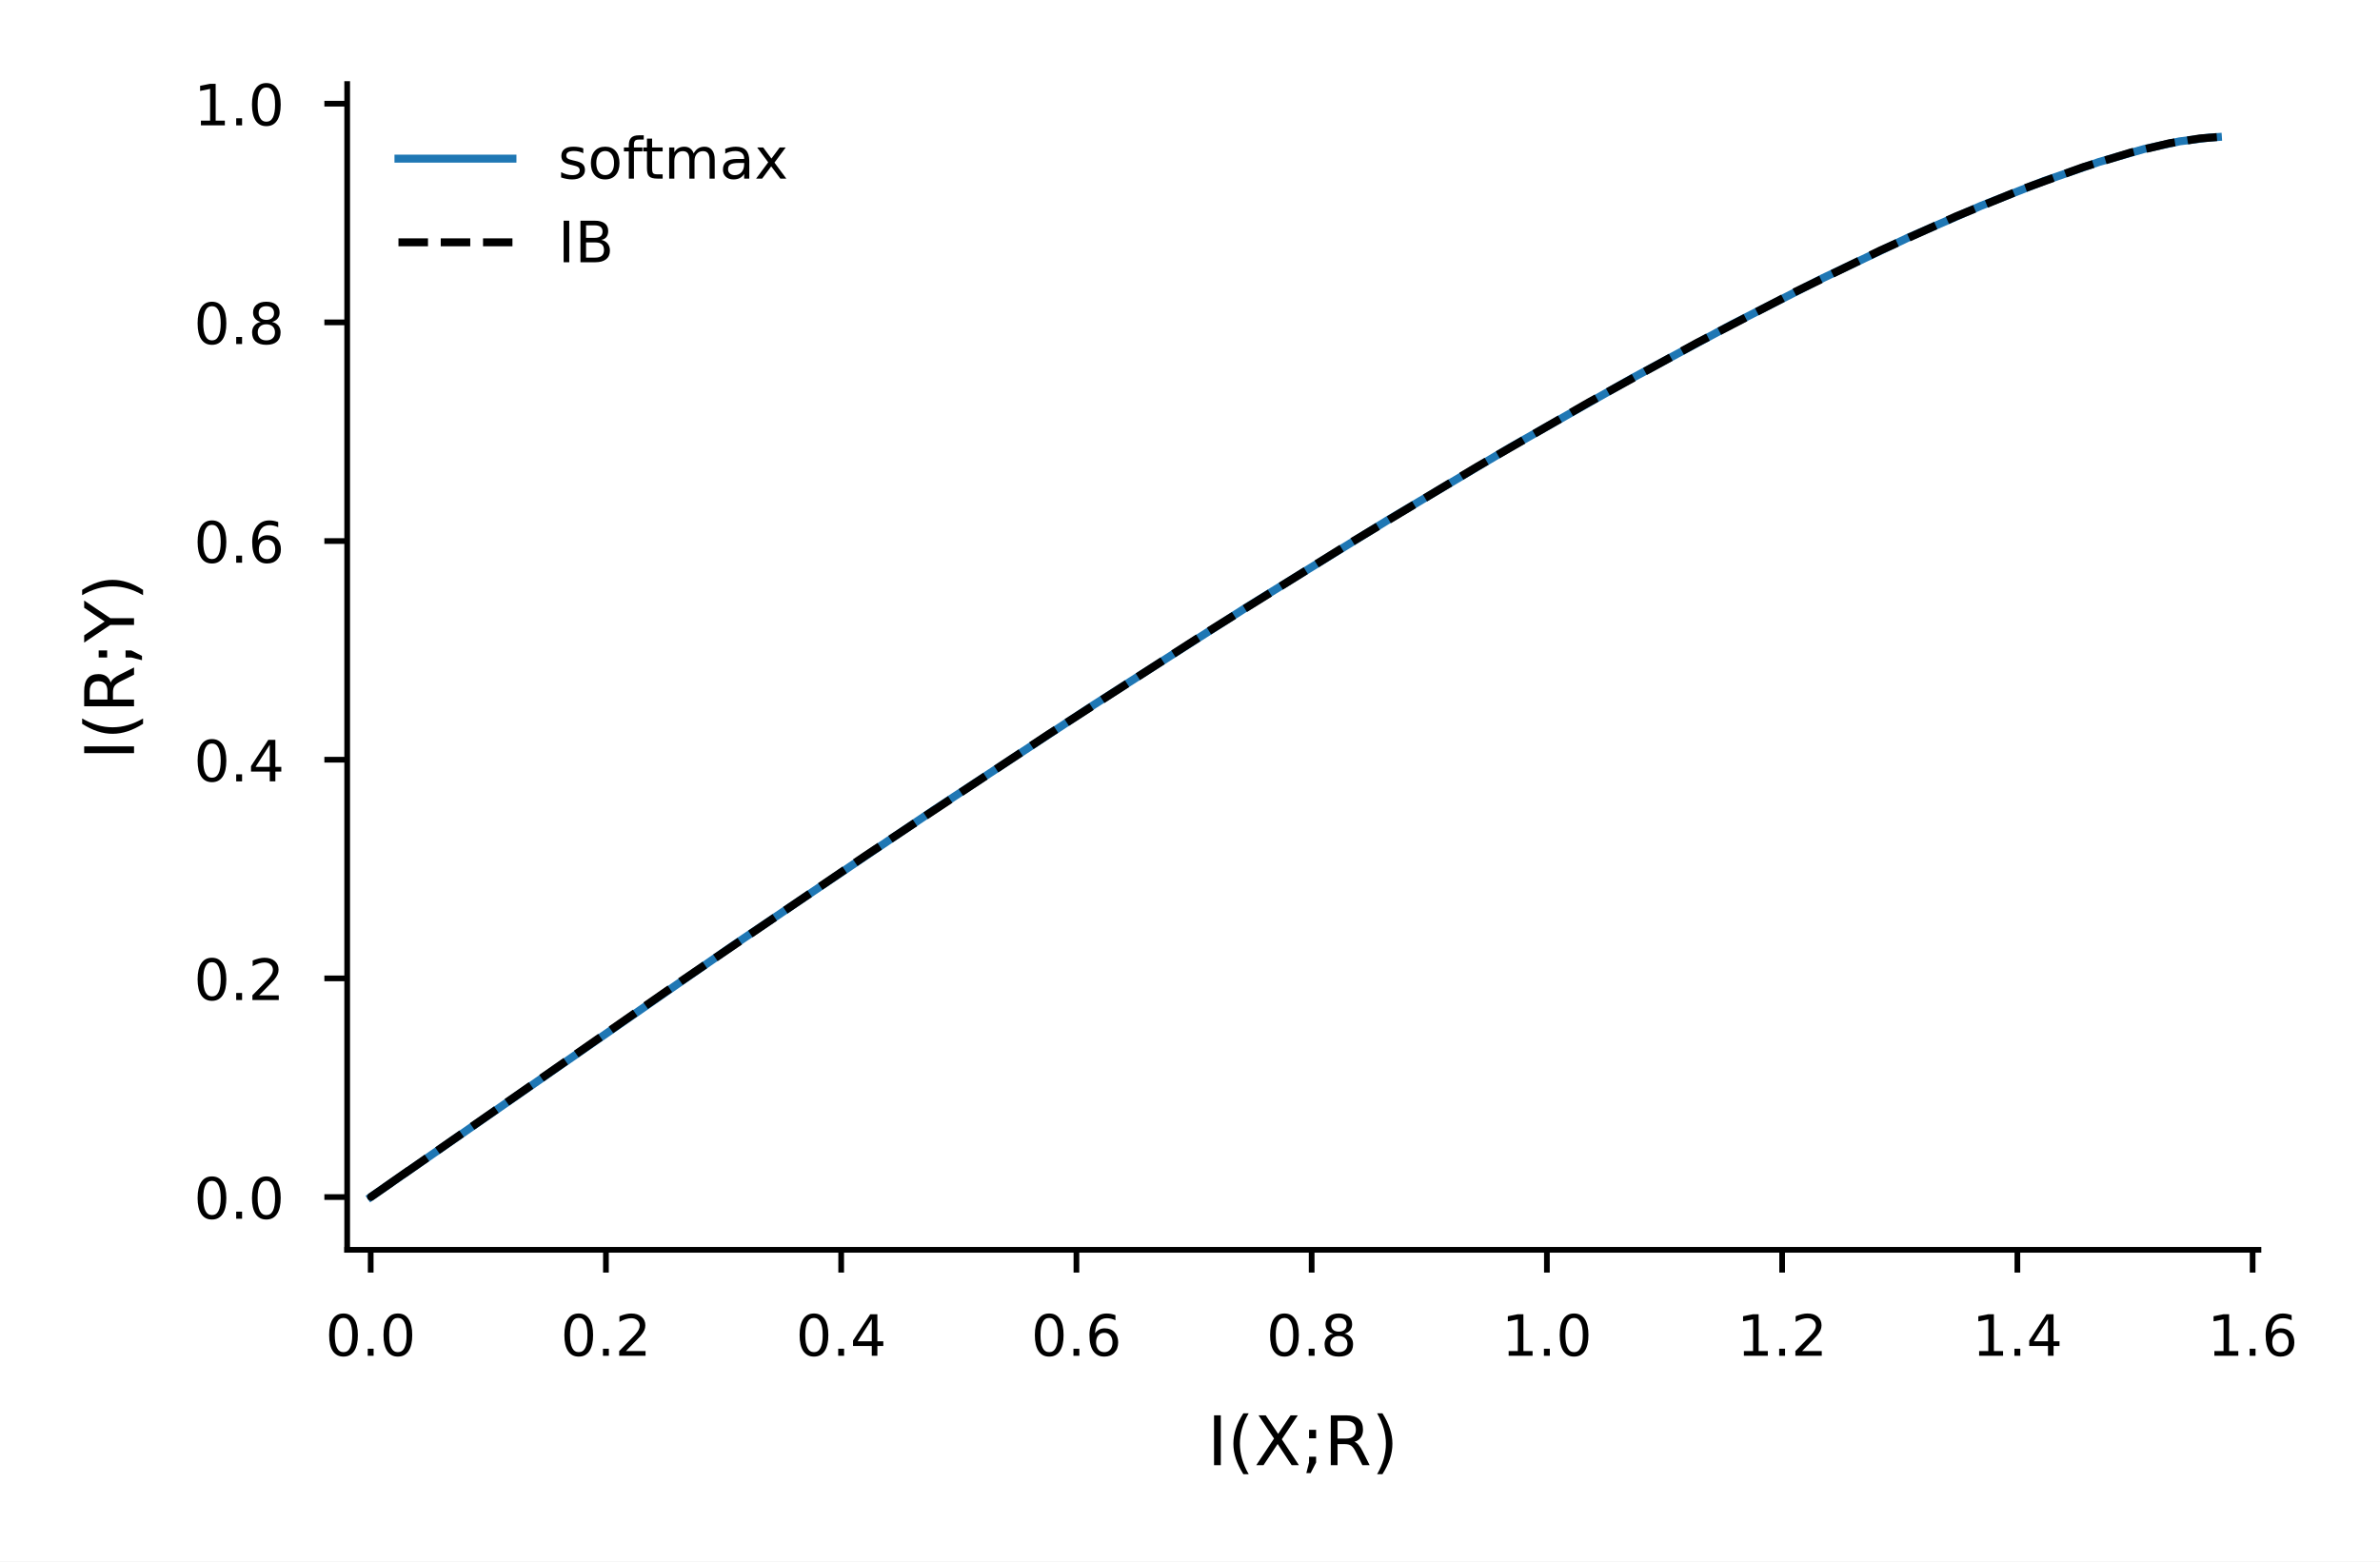
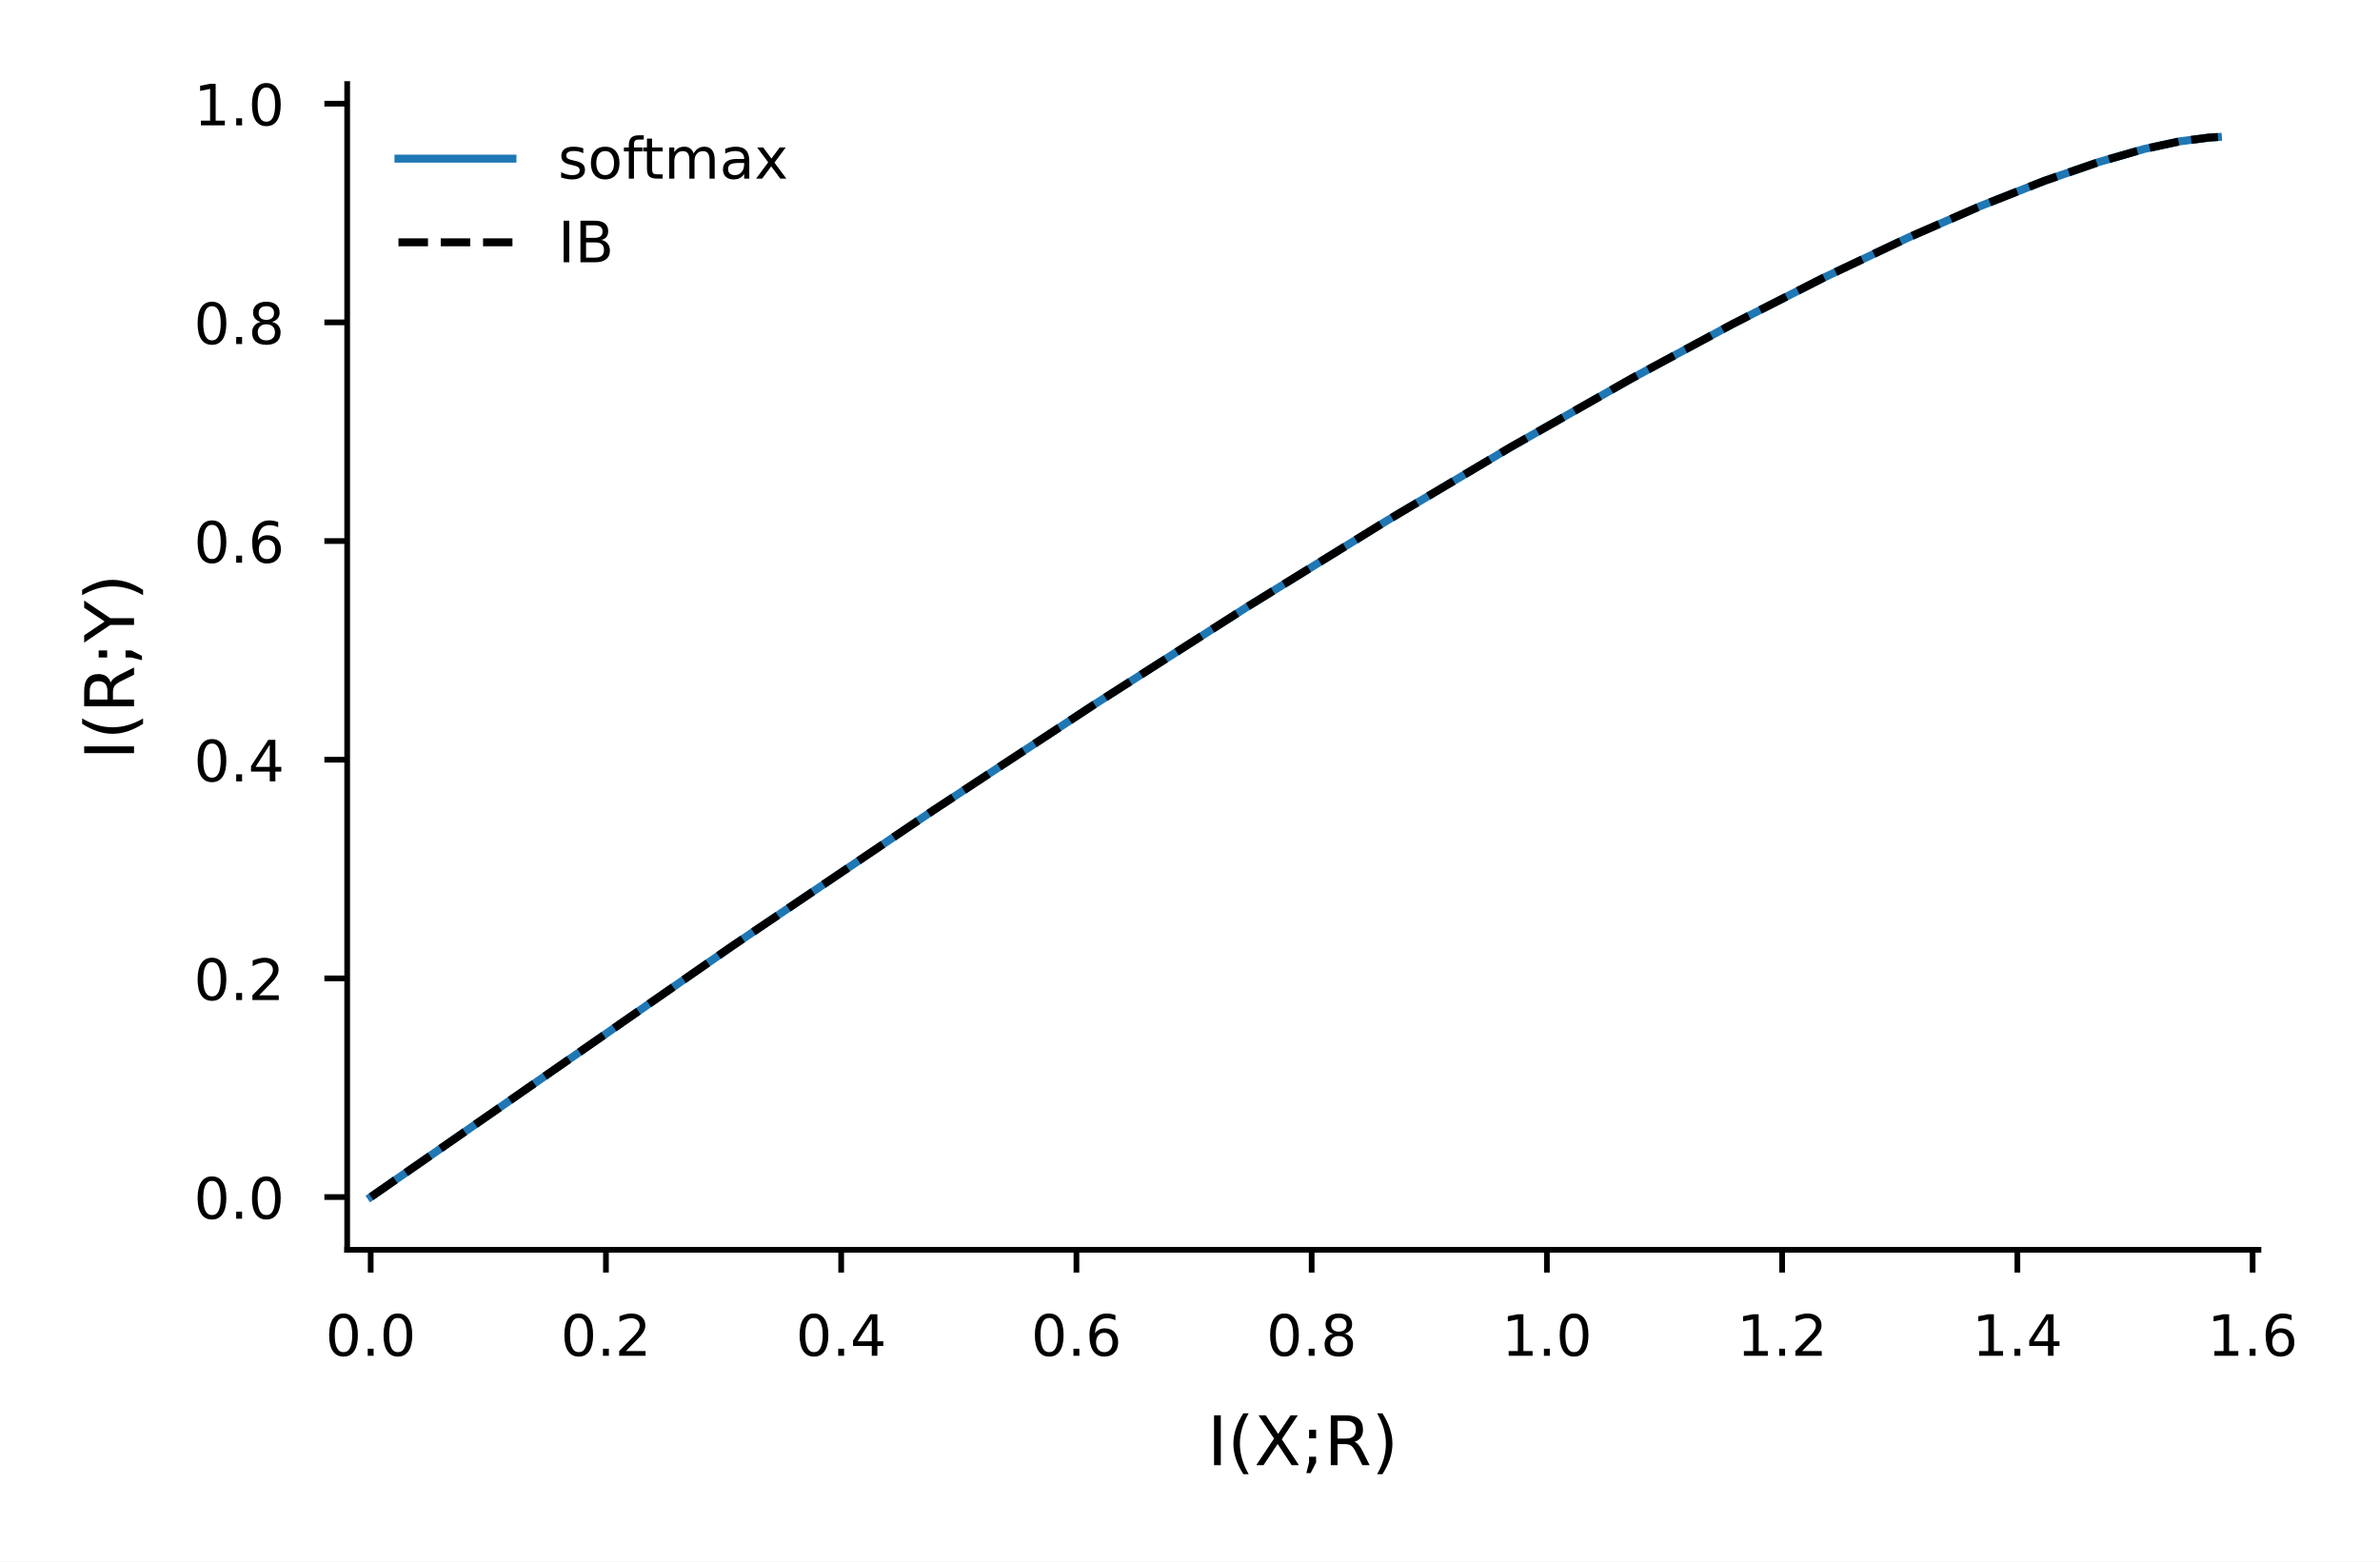
<svg xmlns="http://www.w3.org/2000/svg" xmlns:xlink="http://www.w3.org/1999/xlink" width="208.803pt" height="137.011pt" viewBox="0 0 208.803 137.011" version="1.1">
  <defs>
    <style type="text/css">*{stroke-linejoin: round; stroke-linecap: butt}</style>
  </defs>
  <g id="figure_1">
    <g id="patch_1">
      <path d="M 0 137.011  L 208.803 137.011  L 208.803 0  L 0 0  z " style="fill: #ffffff" />
    </g>
    <g id="axes_1">
      <g id="patch_2">
        <path d="M 30.458 109.665  L 198.14 109.665  L 198.14 7.373  L 30.458 7.373  z " style="fill: #ffffff" />
      </g>
      <g id="matplotlib.axis_1">
        <g id="xtick_1">
          <g id="line2d_1">
            <defs>
-               <path id="m2ec372ec88" d="M 0 0  L 0 2  " style="stroke: #000000; stroke-width: 0.5" />
-             </defs>
-             <g>
-               <use xlink:href="#m2ec372ec88" x="32.522" y="109.665" style="stroke: #000000; stroke-width: 0.5" />
+               <path id="m99f4b58c96" d="M 0 0  L 0 2  " style="stroke: #000000; stroke-width: 0.5" />
+             </defs>
+             <g>
+               <use xlink:href="#m99f4b58c96" x="32.522" y="109.665" style="stroke: #000000; stroke-width: 0.5" />
            </g>
          </g>
          <g id="text_1">
            <g transform="translate(28.54647 118.9638) scale(0.05 -0.05)">
              <defs>
                <path id="DejaVuSans-30" d="M 2034 4250  Q 1547 4250 1301 3770  Q 1056 3291 1056 2328  Q 1056 1369 1301 889  Q 1547 409 2034 409  Q 2525 409 2770 889  Q 3016 1369 3016 2328  Q 3016 3291 2770 3770  Q 2525 4250 2034 4250  z M 2034 4750  Q 2819 4750 3233 4129  Q 3647 3509 3647 2328  Q 3647 1150 3233 529  Q 2819 -91 2034 -91  Q 1250 -91 836 529  Q 422 1150 422 2328  Q 422 3509 836 4129  Q 1250 4750 2034 4750  z " transform="scale(0.015625)" />
                <path id="DejaVuSans-2e" d="M 684 794  L 1344 794  L 1344 0  L 684 0  L 684 794  z " transform="scale(0.015625)" />
              </defs>
              <use xlink:href="#DejaVuSans-30" />
              <use xlink:href="#DejaVuSans-2e" x="63.623" />
              <use xlink:href="#DejaVuSans-30" x="95.41" />
            </g>
          </g>
        </g>
        <g id="xtick_2">
          <g id="line2d_2">
            <g>
-               <use xlink:href="#m2ec372ec88" x="53.16" y="109.665" style="stroke: #000000; stroke-width: 0.5" />
+               <use xlink:href="#m99f4b58c96" x="53.16" y="109.665" style="stroke: #000000; stroke-width: 0.5" />
            </g>
          </g>
          <g id="text_2">
            <g transform="translate(49.18464 118.9638) scale(0.05 -0.05)">
              <defs>
                <path id="DejaVuSans-32" d="M 1228 531  L 3431 531  L 3431 0  L 469 0  L 469 531  Q 828 903 1448 1529  Q 2069 2156 2228 2338  Q 2531 2678 2651 2914  Q 2772 3150 2772 3378  Q 2772 3750 2511 3984  Q 2250 4219 1831 4219  Q 1534 4219 1204 4116  Q 875 4013 500 3803  L 500 4441  Q 881 4594 1212 4672  Q 1544 4750 1819 4750  Q 2544 4750 2975 4387  Q 3406 4025 3406 3419  Q 3406 3131 3298 2873  Q 3191 2616 2906 2266  Q 2828 2175 2409 1742  Q 1991 1309 1228 531  z " transform="scale(0.015625)" />
              </defs>
              <use xlink:href="#DejaVuSans-30" />
              <use xlink:href="#DejaVuSans-2e" x="63.623" />
              <use xlink:href="#DejaVuSans-32" x="95.41" />
            </g>
          </g>
        </g>
        <g id="xtick_3">
          <g id="line2d_3">
            <g>
-               <use xlink:href="#m2ec372ec88" x="73.799" y="109.665" style="stroke: #000000; stroke-width: 0.5" />
+               <use xlink:href="#m99f4b58c96" x="73.799" y="109.665" style="stroke: #000000; stroke-width: 0.5" />
            </g>
          </g>
          <g id="text_3">
            <g transform="translate(69.8228 118.9638) scale(0.05 -0.05)">
              <defs>
                <path id="DejaVuSans-34" d="M 2419 4116  L 825 1625  L 2419 1625  L 2419 4116  z M 2253 4666  L 3047 4666  L 3047 1625  L 3713 1625  L 3713 1100  L 3047 1100  L 3047 0  L 2419 0  L 2419 1100  L 313 1100  L 313 1709  L 2253 4666  z " transform="scale(0.015625)" />
              </defs>
              <use xlink:href="#DejaVuSans-30" />
              <use xlink:href="#DejaVuSans-2e" x="63.623" />
              <use xlink:href="#DejaVuSans-34" x="95.41" />
            </g>
          </g>
        </g>
        <g id="xtick_4">
          <g id="line2d_4">
            <g>
-               <use xlink:href="#m2ec372ec88" x="94.437" y="109.665" style="stroke: #000000; stroke-width: 0.5" />
+               <use xlink:href="#m99f4b58c96" x="94.437" y="109.665" style="stroke: #000000; stroke-width: 0.5" />
            </g>
          </g>
          <g id="text_4">
            <g transform="translate(90.46097 118.9638) scale(0.05 -0.05)">
              <defs>
                <path id="DejaVuSans-36" d="M 2113 2584  Q 1688 2584 1439 2293  Q 1191 2003 1191 1497  Q 1191 994 1439 701  Q 1688 409 2113 409  Q 2538 409 2786 701  Q 3034 994 3034 1497  Q 3034 2003 2786 2293  Q 2538 2584 2113 2584  z M 3366 4563  L 3366 3988  Q 3128 4100 2886 4159  Q 2644 4219 2406 4219  Q 1781 4219 1451 3797  Q 1122 3375 1075 2522  Q 1259 2794 1537 2939  Q 1816 3084 2150 3084  Q 2853 3084 3261 2657  Q 3669 2231 3669 1497  Q 3669 778 3244 343  Q 2819 -91 2113 -91  Q 1303 -91 875 529  Q 447 1150 447 2328  Q 447 3434 972 4092  Q 1497 4750 2381 4750  Q 2619 4750 2861 4703  Q 3103 4656 3366 4563  z " transform="scale(0.015625)" />
              </defs>
              <use xlink:href="#DejaVuSans-30" />
              <use xlink:href="#DejaVuSans-2e" x="63.623" />
              <use xlink:href="#DejaVuSans-36" x="95.41" />
            </g>
          </g>
        </g>
        <g id="xtick_5">
          <g id="line2d_5">
            <g>
-               <use xlink:href="#m2ec372ec88" x="115.075" y="109.665" style="stroke: #000000; stroke-width: 0.5" />
+               <use xlink:href="#m99f4b58c96" x="115.075" y="109.665" style="stroke: #000000; stroke-width: 0.5" />
            </g>
          </g>
          <g id="text_5">
            <g transform="translate(111.0991 118.9638) scale(0.05 -0.05)">
              <defs>
                <path id="DejaVuSans-38" d="M 2034 2216  Q 1584 2216 1326 1975  Q 1069 1734 1069 1313  Q 1069 891 1326 650  Q 1584 409 2034 409  Q 2484 409 2743 651  Q 3003 894 3003 1313  Q 3003 1734 2745 1975  Q 2488 2216 2034 2216  z M 1403 2484  Q 997 2584 770 2862  Q 544 3141 544 3541  Q 544 4100 942 4425  Q 1341 4750 2034 4750  Q 2731 4750 3128 4425  Q 3525 4100 3525 3541  Q 3525 3141 3298 2862  Q 3072 2584 2669 2484  Q 3125 2378 3379 2068  Q 3634 1759 3634 1313  Q 3634 634 3220 271  Q 2806 -91 2034 -91  Q 1263 -91 848 271  Q 434 634 434 1313  Q 434 1759 690 2068  Q 947 2378 1403 2484  z M 1172 3481  Q 1172 3119 1398 2916  Q 1625 2713 2034 2713  Q 2441 2713 2670 2916  Q 2900 3119 2900 3481  Q 2900 3844 2670 4047  Q 2441 4250 2034 4250  Q 1625 4250 1398 4047  Q 1172 3844 1172 3481  z " transform="scale(0.015625)" />
              </defs>
              <use xlink:href="#DejaVuSans-30" />
              <use xlink:href="#DejaVuSans-2e" x="63.623" />
              <use xlink:href="#DejaVuSans-38" x="95.41" />
            </g>
          </g>
        </g>
        <g id="xtick_6">
          <g id="line2d_6">
            <g>
-               <use xlink:href="#m2ec372ec88" x="135.713" y="109.665" style="stroke: #000000; stroke-width: 0.5" />
+               <use xlink:href="#m99f4b58c96" x="135.713" y="109.665" style="stroke: #000000; stroke-width: 0.5" />
            </g>
          </g>
          <g id="text_6">
            <g transform="translate(131.7373 118.9638) scale(0.05 -0.05)">
              <defs>
                <path id="DejaVuSans-31" d="M 794 531  L 1825 531  L 1825 4091  L 703 3866  L 703 4441  L 1819 4666  L 2450 4666  L 2450 531  L 3481 531  L 3481 0  L 794 0  L 794 531  z " transform="scale(0.015625)" />
              </defs>
              <use xlink:href="#DejaVuSans-31" />
              <use xlink:href="#DejaVuSans-2e" x="63.623" />
              <use xlink:href="#DejaVuSans-30" x="95.41" />
            </g>
          </g>
        </g>
        <g id="xtick_7">
          <g id="line2d_7">
            <g>
-               <use xlink:href="#m2ec372ec88" x="156.351" y="109.665" style="stroke: #000000; stroke-width: 0.5" />
+               <use xlink:href="#m99f4b58c96" x="156.351" y="109.665" style="stroke: #000000; stroke-width: 0.5" />
            </g>
          </g>
          <g id="text_7">
            <g transform="translate(152.3755 118.9638) scale(0.05 -0.05)">
              <use xlink:href="#DejaVuSans-31" />
              <use xlink:href="#DejaVuSans-2e" x="63.623" />
              <use xlink:href="#DejaVuSans-32" x="95.41" />
            </g>
          </g>
        </g>
        <g id="xtick_8">
          <g id="line2d_8">
            <g>
-               <use xlink:href="#m2ec372ec88" x="176.989" y="109.665" style="stroke: #000000; stroke-width: 0.5" />
+               <use xlink:href="#m99f4b58c96" x="176.989" y="109.665" style="stroke: #000000; stroke-width: 0.5" />
            </g>
          </g>
          <g id="text_8">
            <g transform="translate(173.0136 118.9638) scale(0.05 -0.05)">
              <use xlink:href="#DejaVuSans-31" />
              <use xlink:href="#DejaVuSans-2e" x="63.623" />
              <use xlink:href="#DejaVuSans-34" x="95.41" />
            </g>
          </g>
        </g>
        <g id="xtick_9">
          <g id="line2d_9">
            <g>
-               <use xlink:href="#m2ec372ec88" x="197.628" y="109.665" style="stroke: #000000; stroke-width: 0.5" />
+               <use xlink:href="#m99f4b58c96" x="197.628" y="109.665" style="stroke: #000000; stroke-width: 0.5" />
            </g>
          </g>
          <g id="text_9">
            <g transform="translate(193.6518 118.9638) scale(0.05 -0.05)">
              <use xlink:href="#DejaVuSans-31" />
              <use xlink:href="#DejaVuSans-2e" x="63.623" />
              <use xlink:href="#DejaVuSans-36" x="95.41" />
            </g>
          </g>
        </g>
        <g id="text_10">
          <g transform="translate(105.923 128.5627) scale(0.06 -0.06)">
            <defs>
              <path id="DejaVuSans-49" d="M 628 4666  L 1259 4666  L 1259 0  L 628 0  L 628 4666  z " transform="scale(0.015625)" />
              <path id="DejaVuSans-28" d="M 1984 4856  Q 1566 4138 1362 3434  Q 1159 2731 1159 2009  Q 1159 1288 1364 580  Q 1569 -128 1984 -844  L 1484 -844  Q 1016 -109 783 600  Q 550 1309 550 2009  Q 550 2706 781 3412  Q 1013 4119 1484 4856  L 1984 4856  z " transform="scale(0.015625)" />
              <path id="DejaVuSans-58" d="M 403 4666  L 1081 4666  L 2241 2931  L 3406 4666  L 4084 4666  L 2584 2425  L 4184 0  L 3506 0  L 2194 1984  L 872 0  L 191 0  L 1856 2491  L 403 4666  z " transform="scale(0.015625)" />
              <path id="DejaVuSans-3b" d="M 750 3309  L 1409 3309  L 1409 2516  L 750 2516  L 750 3309  z M 750 794  L 1409 794  L 1409 256  L 897 -744  L 494 -744  L 750 256  L 750 794  z " transform="scale(0.015625)" />
              <path id="DejaVuSans-52" d="M 2841 2188  Q 3044 2119 3236 1894  Q 3428 1669 3622 1275  L 4263 0  L 3584 0  L 2988 1197  Q 2756 1666 2539 1819  Q 2322 1972 1947 1972  L 1259 1972  L 1259 0  L 628 0  L 628 4666  L 2053 4666  Q 2853 4666 3247 4331  Q 3641 3997 3641 3322  Q 3641 2881 3436 2590  Q 3231 2300 2841 2188  z M 1259 4147  L 1259 2491  L 2053 2491  Q 2509 2491 2742 2702  Q 2975 2913 2975 3322  Q 2975 3731 2742 3939  Q 2509 4147 2053 4147  L 1259 4147  z " transform="scale(0.015625)" />
              <path id="DejaVuSans-29" d="M 513 4856  L 1013 4856  Q 1481 4119 1714 3412  Q 1947 2706 1947 2009  Q 1947 1309 1714 600  Q 1481 -109 1013 -844  L 513 -844  Q 928 -128 1133 580  Q 1338 1288 1338 2009  Q 1338 2731 1133 3434  Q 928 4138 513 4856  z " transform="scale(0.015625)" />
            </defs>
            <use xlink:href="#DejaVuSans-49" />
            <use xlink:href="#DejaVuSans-28" x="29.492" />
            <use xlink:href="#DejaVuSans-58" x="68.506" />
            <use xlink:href="#DejaVuSans-3b" x="137.012" />
            <use xlink:href="#DejaVuSans-52" x="170.703" />
            <use xlink:href="#DejaVuSans-29" x="240.186" />
          </g>
        </g>
      </g>
      <g id="matplotlib.axis_2">
        <g id="ytick_1">
          <g id="line2d_10">
            <defs>
-               <path id="m7c0ad3899a" d="M 0 0  L -2 0  " style="stroke: #000000; stroke-width: 0.5" />
-             </defs>
-             <g>
-               <use xlink:href="#m7c0ad3899a" x="30.458" y="105.037" style="stroke: #000000; stroke-width: 0.5" />
+               <path id="mc0660d1ea4" d="M 0 0  L -2 0  " style="stroke: #000000; stroke-width: 0.5" />
+             </defs>
+             <g>
+               <use xlink:href="#mc0660d1ea4" x="30.458" y="105.037" style="stroke: #000000; stroke-width: 0.5" />
            </g>
          </g>
          <g id="text_11">
            <g transform="translate(17.00688 106.9364) scale(0.05 -0.05)">
              <use xlink:href="#DejaVuSans-30" />
              <use xlink:href="#DejaVuSans-2e" x="63.623" />
              <use xlink:href="#DejaVuSans-30" x="95.41" />
            </g>
          </g>
        </g>
        <g id="ytick_2">
          <g id="line2d_11">
            <g>
-               <use xlink:href="#m7c0ad3899a" x="30.458" y="85.849" style="stroke: #000000; stroke-width: 0.5" />
+               <use xlink:href="#mc0660d1ea4" x="30.458" y="85.849" style="stroke: #000000; stroke-width: 0.5" />
            </g>
          </g>
          <g id="text_12">
            <g transform="translate(17.00688 87.74896) scale(0.05 -0.05)">
              <use xlink:href="#DejaVuSans-30" />
              <use xlink:href="#DejaVuSans-2e" x="63.623" />
              <use xlink:href="#DejaVuSans-32" x="95.41" />
            </g>
          </g>
        </g>
        <g id="ytick_3">
          <g id="line2d_12">
            <g>
-               <use xlink:href="#m7c0ad3899a" x="30.458" y="66.662" style="stroke: #000000; stroke-width: 0.5" />
+               <use xlink:href="#mc0660d1ea4" x="30.458" y="66.662" style="stroke: #000000; stroke-width: 0.5" />
            </g>
          </g>
          <g id="text_13">
            <g transform="translate(17.00688 68.56152) scale(0.05 -0.05)">
              <use xlink:href="#DejaVuSans-30" />
              <use xlink:href="#DejaVuSans-2e" x="63.623" />
              <use xlink:href="#DejaVuSans-34" x="95.41" />
            </g>
          </g>
        </g>
        <g id="ytick_4">
          <g id="line2d_13">
            <g>
-               <use xlink:href="#m7c0ad3899a" x="30.458" y="47.474" style="stroke: #000000; stroke-width: 0.5" />
+               <use xlink:href="#mc0660d1ea4" x="30.458" y="47.474" style="stroke: #000000; stroke-width: 0.5" />
            </g>
          </g>
          <g id="text_14">
            <g transform="translate(17.00688 49.37409) scale(0.05 -0.05)">
              <use xlink:href="#DejaVuSans-30" />
              <use xlink:href="#DejaVuSans-2e" x="63.623" />
              <use xlink:href="#DejaVuSans-36" x="95.41" />
            </g>
          </g>
        </g>
        <g id="ytick_5">
          <g id="line2d_14">
            <g>
-               <use xlink:href="#m7c0ad3899a" x="30.458" y="28.287" style="stroke: #000000; stroke-width: 0.5" />
+               <use xlink:href="#mc0660d1ea4" x="30.458" y="28.287" style="stroke: #000000; stroke-width: 0.5" />
            </g>
          </g>
          <g id="text_15">
            <g transform="translate(17.00688 30.18665) scale(0.05 -0.05)">
              <use xlink:href="#DejaVuSans-30" />
              <use xlink:href="#DejaVuSans-2e" x="63.623" />
              <use xlink:href="#DejaVuSans-38" x="95.41" />
            </g>
          </g>
        </g>
        <g id="ytick_6">
          <g id="line2d_15">
            <g>
-               <use xlink:href="#m7c0ad3899a" x="30.458" y="9.1" style="stroke: #000000; stroke-width: 0.5" />
+               <use xlink:href="#mc0660d1ea4" x="30.458" y="9.1" style="stroke: #000000; stroke-width: 0.5" />
            </g>
          </g>
          <g id="text_16">
            <g transform="translate(17.00688 10.99922) scale(0.05 -0.05)">
              <use xlink:href="#DejaVuSans-31" />
              <use xlink:href="#DejaVuSans-2e" x="63.623" />
              <use xlink:href="#DejaVuSans-30" x="95.41" />
            </g>
          </g>
        </g>
        <g id="text_17">
          <g transform="translate(11.75906 66.67212) rotate(-90) scale(0.06 -0.06)">
            <defs>
              <path id="DejaVuSans-59" d="M -13 4666  L 666 4666  L 1959 2747  L 3244 4666  L 3922 4666  L 2272 2222  L 2272 0  L 1638 0  L 1638 2222  L -13 4666  z " transform="scale(0.015625)" />
            </defs>
            <use xlink:href="#DejaVuSans-49" />
            <use xlink:href="#DejaVuSans-28" x="29.492" />
            <use xlink:href="#DejaVuSans-52" x="68.506" />
            <use xlink:href="#DejaVuSans-3b" x="137.988" />
            <use xlink:href="#DejaVuSans-59" x="171.68" />
            <use xlink:href="#DejaVuSans-29" x="232.764" />
          </g>
        </g>
      </g>
      <g id="line2d_16">
-         <path d="M 32.554 105.015  L 64.272 82.99  L 81.928 71.071  L 95.96 61.845  L 109.375 53.277  L 121.656 45.696  L 132.535 39.233  L 143.168 33.195  L 151.974 28.447  L 159.954 24.387  L 167.426 20.841  L 173.796 18.061  L 179.362 15.867  L 184.171 14.205  L 188.124 13.07  L 191.231 12.401  L 193.78 12.075  L 194.581 12.022  L 194.581 12.022  " clip-path="url(#p624007c8e2)" style="fill: none; stroke: #1f77b4; stroke-width: 0.7; stroke-linecap: square" />
+         <path d="M 32.554 105.015  L 64.272 82.99  L 81.928 71.071  L 95.96 61.845  L 109.375 53.277  L 121.656 45.696  L 132.535 39.233  L 143.168 33.195  L 151.974 28.447  L 159.954 24.387  L 167.426 20.841  L 173.796 18.061  L 179.362 15.867  L 184.171 14.205  L 188.124 13.07  L 191.231 12.401  L 193.78 12.075  L 194.581 12.022  L 194.581 12.022  " clip-path="url(#pb3281040b4)" style="fill: none; stroke: #1f77b4; stroke-width: 0.7; stroke-linecap: square" />
      </g>
      <g id="line2d_17">
-         <path d="M 35.86 102.7  L 32.554 105.015  L 58.813 86.733  L 75.912 75.097  L 91.984 64.434  L 105.641 55.635  L 118.282 47.751  L 129.577 40.964  L 139.403 35.298  L 148.874 30.089  L 157.501 25.608  L 164.963 21.978  L 171.61 18.986  L 177.678 16.504  L 182.767 14.663  L 186.949 13.38  L 190.328 12.569  L 193.004 12.149  L 194.581 12.022  L 194.581 12.022  " clip-path="url(#p624007c8e2)" style="fill: none; stroke-dasharray: 2.59,1.12; stroke-dashoffset: 0; stroke: #000000; stroke-width: 0.7" />
+         <path d="M 32.554 105.015  L 64.272 82.99  L 81.928 71.071  L 95.96 61.845  L 109.375 53.277  L 121.656 45.696  L 132.535 39.233  L 143.168 33.195  L 151.974 28.447  L 159.954 24.387  L 167.426 20.841  L 173.796 18.061  L 179.362 15.867  L 184.171 14.205  L 188.124 13.07  L 191.231 12.401  L 193.78 12.075  L 194.581 12.022  L 194.581 12.022  " clip-path="url(#pb3281040b4)" style="fill: none; stroke-dasharray: 2.59,1.12; stroke-dashoffset: 0; stroke: #000000; stroke-width: 0.7" />
      </g>
      <g id="patch_3">
        <path d="M 30.458 109.665  L 30.458 7.373  " style="fill: none; stroke: #000000; stroke-width: 0.5; stroke-linejoin: miter; stroke-linecap: square" />
      </g>
      <g id="patch_4">
        <path d="M 30.458 109.665  L 198.14 109.665  " style="fill: none; stroke: #000000; stroke-width: 0.5; stroke-linejoin: miter; stroke-linecap: square" />
      </g>
      <g id="legend_1">
        <g id="line2d_18">
          <path d="M 34.958 13.922  L 39.958 13.922  L 44.958 13.922  " style="fill: none; stroke: #1f77b4; stroke-width: 0.7; stroke-linecap: square" />
        </g>
        <g id="text_18">
          <g transform="translate(48.95844 15.672) scale(0.05 -0.05)">
            <defs>
              <path id="DejaVuSans-73" d="M 2834 3397  L 2834 2853  Q 2591 2978 2328 3040  Q 2066 3103 1784 3103  Q 1356 3103 1142 2972  Q 928 2841 928 2578  Q 928 2378 1081 2264  Q 1234 2150 1697 2047  L 1894 2003  Q 2506 1872 2764 1633  Q 3022 1394 3022 966  Q 3022 478 2636 193  Q 2250 -91 1575 -91  Q 1294 -91 989 -36  Q 684 19 347 128  L 347 722  Q 666 556 975 473  Q 1284 391 1588 391  Q 1994 391 2212 530  Q 2431 669 2431 922  Q 2431 1156 2273 1281  Q 2116 1406 1581 1522  L 1381 1569  Q 847 1681 609 1914  Q 372 2147 372 2553  Q 372 3047 722 3315  Q 1072 3584 1716 3584  Q 2034 3584 2315 3537  Q 2597 3491 2834 3397  z " transform="scale(0.015625)" />
              <path id="DejaVuSans-6f" d="M 1959 3097  Q 1497 3097 1228 2736  Q 959 2375 959 1747  Q 959 1119 1226 758  Q 1494 397 1959 397  Q 2419 397 2687 759  Q 2956 1122 2956 1747  Q 2956 2369 2687 2733  Q 2419 3097 1959 3097  z M 1959 3584  Q 2709 3584 3137 3096  Q 3566 2609 3566 1747  Q 3566 888 3137 398  Q 2709 -91 1959 -91  Q 1206 -91 779 398  Q 353 888 353 1747  Q 353 2609 779 3096  Q 1206 3584 1959 3584  z " transform="scale(0.015625)" />
              <path id="DejaVuSans-66" d="M 2375 4863  L 2375 4384  L 1825 4384  Q 1516 4384 1395 4259  Q 1275 4134 1275 3809  L 1275 3500  L 2222 3500  L 2222 3053  L 1275 3053  L 1275 0  L 697 0  L 697 3053  L 147 3053  L 147 3500  L 697 3500  L 697 3744  Q 697 4328 969 4595  Q 1241 4863 1831 4863  L 2375 4863  z " transform="scale(0.015625)" />
              <path id="DejaVuSans-74" d="M 1172 4494  L 1172 3500  L 2356 3500  L 2356 3053  L 1172 3053  L 1172 1153  Q 1172 725 1289 603  Q 1406 481 1766 481  L 2356 481  L 2356 0  L 1766 0  Q 1100 0 847 248  Q 594 497 594 1153  L 594 3053  L 172 3053  L 172 3500  L 594 3500  L 594 4494  L 1172 4494  z " transform="scale(0.015625)" />
              <path id="DejaVuSans-6d" d="M 3328 2828  Q 3544 3216 3844 3400  Q 4144 3584 4550 3584  Q 5097 3584 5394 3201  Q 5691 2819 5691 2113  L 5691 0  L 5113 0  L 5113 2094  Q 5113 2597 4934 2840  Q 4756 3084 4391 3084  Q 3944 3084 3684 2787  Q 3425 2491 3425 1978  L 3425 0  L 2847 0  L 2847 2094  Q 2847 2600 2669 2842  Q 2491 3084 2119 3084  Q 1678 3084 1418 2786  Q 1159 2488 1159 1978  L 1159 0  L 581 0  L 581 3500  L 1159 3500  L 1159 2956  Q 1356 3278 1631 3431  Q 1906 3584 2284 3584  Q 2666 3584 2933 3390  Q 3200 3197 3328 2828  z " transform="scale(0.015625)" />
              <path id="DejaVuSans-61" d="M 2194 1759  Q 1497 1759 1228 1600  Q 959 1441 959 1056  Q 959 750 1161 570  Q 1363 391 1709 391  Q 2188 391 2477 730  Q 2766 1069 2766 1631  L 2766 1759  L 2194 1759  z M 3341 1997  L 3341 0  L 2766 0  L 2766 531  Q 2569 213 2275 61  Q 1981 -91 1556 -91  Q 1019 -91 701 211  Q 384 513 384 1019  Q 384 1609 779 1909  Q 1175 2209 1959 2209  L 2766 2209  L 2766 2266  Q 2766 2663 2505 2880  Q 2244 3097 1772 3097  Q 1472 3097 1187 3025  Q 903 2953 641 2809  L 641 3341  Q 956 3463 1253 3523  Q 1550 3584 1831 3584  Q 2591 3584 2966 3190  Q 3341 2797 3341 1997  z " transform="scale(0.015625)" />
              <path id="DejaVuSans-78" d="M 3513 3500  L 2247 1797  L 3578 0  L 2900 0  L 1881 1375  L 863 0  L 184 0  L 1544 1831  L 300 3500  L 978 3500  L 1906 2253  L 2834 3500  L 3513 3500  z " transform="scale(0.015625)" />
            </defs>
            <use xlink:href="#DejaVuSans-73" />
            <use xlink:href="#DejaVuSans-6f" x="52.1" />
            <use xlink:href="#DejaVuSans-66" x="113.281" />
            <use xlink:href="#DejaVuSans-74" x="146.736" />
            <use xlink:href="#DejaVuSans-6d" x="185.945" />
            <use xlink:href="#DejaVuSans-61" x="283.357" />
            <use xlink:href="#DejaVuSans-78" x="344.637" />
          </g>
        </g>
        <g id="line2d_19">
          <path d="M 34.958 21.261  L 39.958 21.261  L 44.958 21.261  " style="fill: none; stroke-dasharray: 2.59,1.12; stroke-dashoffset: 0; stroke: #000000; stroke-width: 0.7" />
        </g>
        <g id="text_19">
          <g transform="translate(48.95844 23.01106) scale(0.05 -0.05)">
            <defs>
              <path id="DejaVuSans-42" d="M 1259 2228  L 1259 519  L 2272 519  Q 2781 519 3026 730  Q 3272 941 3272 1375  Q 3272 1813 3026 2020  Q 2781 2228 2272 2228  L 1259 2228  z M 1259 4147  L 1259 2741  L 2194 2741  Q 2656 2741 2882 2914  Q 3109 3088 3109 3444  Q 3109 3797 2882 3972  Q 2656 4147 2194 4147  L 1259 4147  z M 628 4666  L 2241 4666  Q 2963 4666 3353 4366  Q 3744 4066 3744 3513  Q 3744 3084 3544 2831  Q 3344 2578 2956 2516  Q 3422 2416 3680 2098  Q 3938 1781 3938 1306  Q 3938 681 3513 340  Q 3088 0 2303 0  L 628 0  L 628 4666  z " transform="scale(0.015625)" />
            </defs>
            <use xlink:href="#DejaVuSans-49" />
            <use xlink:href="#DejaVuSans-42" x="29.492" />
          </g>
        </g>
      </g>
    </g>
  </g>
  <defs>
-     <clipPath id="p624007c8e2">
+     <clipPath id="pb3281040b4">
      <rect x="30.458" y="7.373" width="167.681" height="102.292" />
    </clipPath>
  </defs>
</svg>
